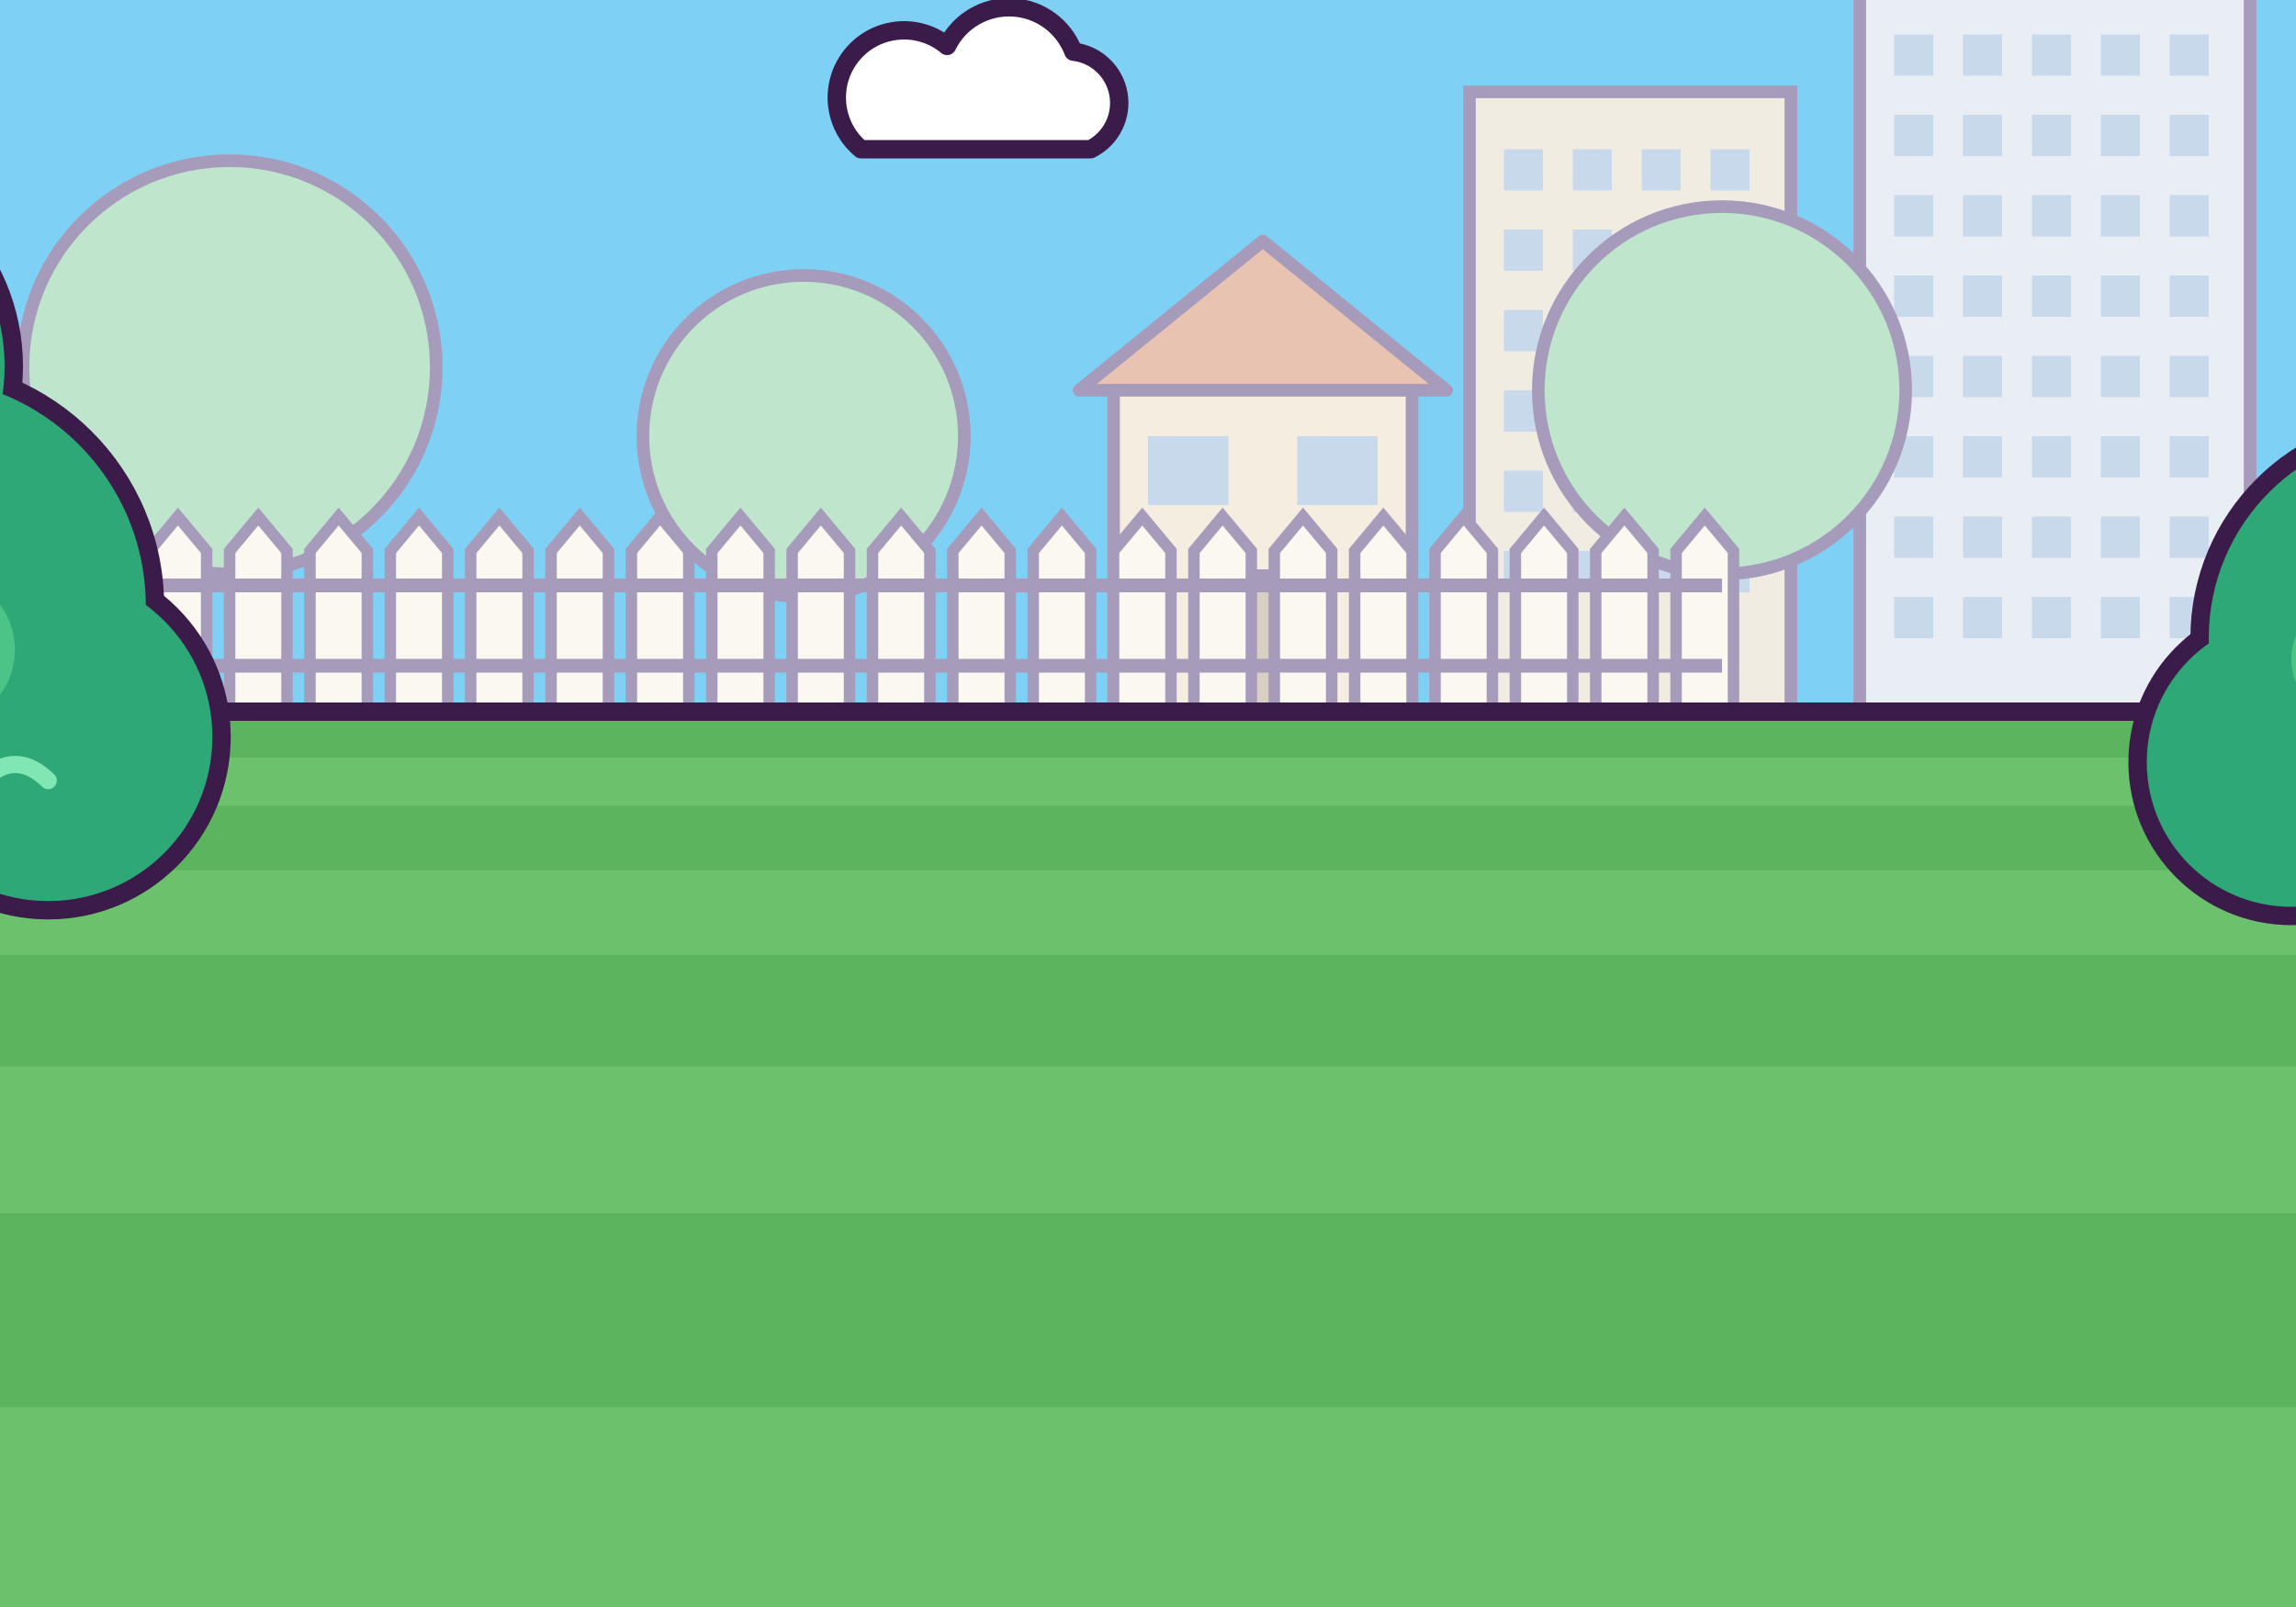
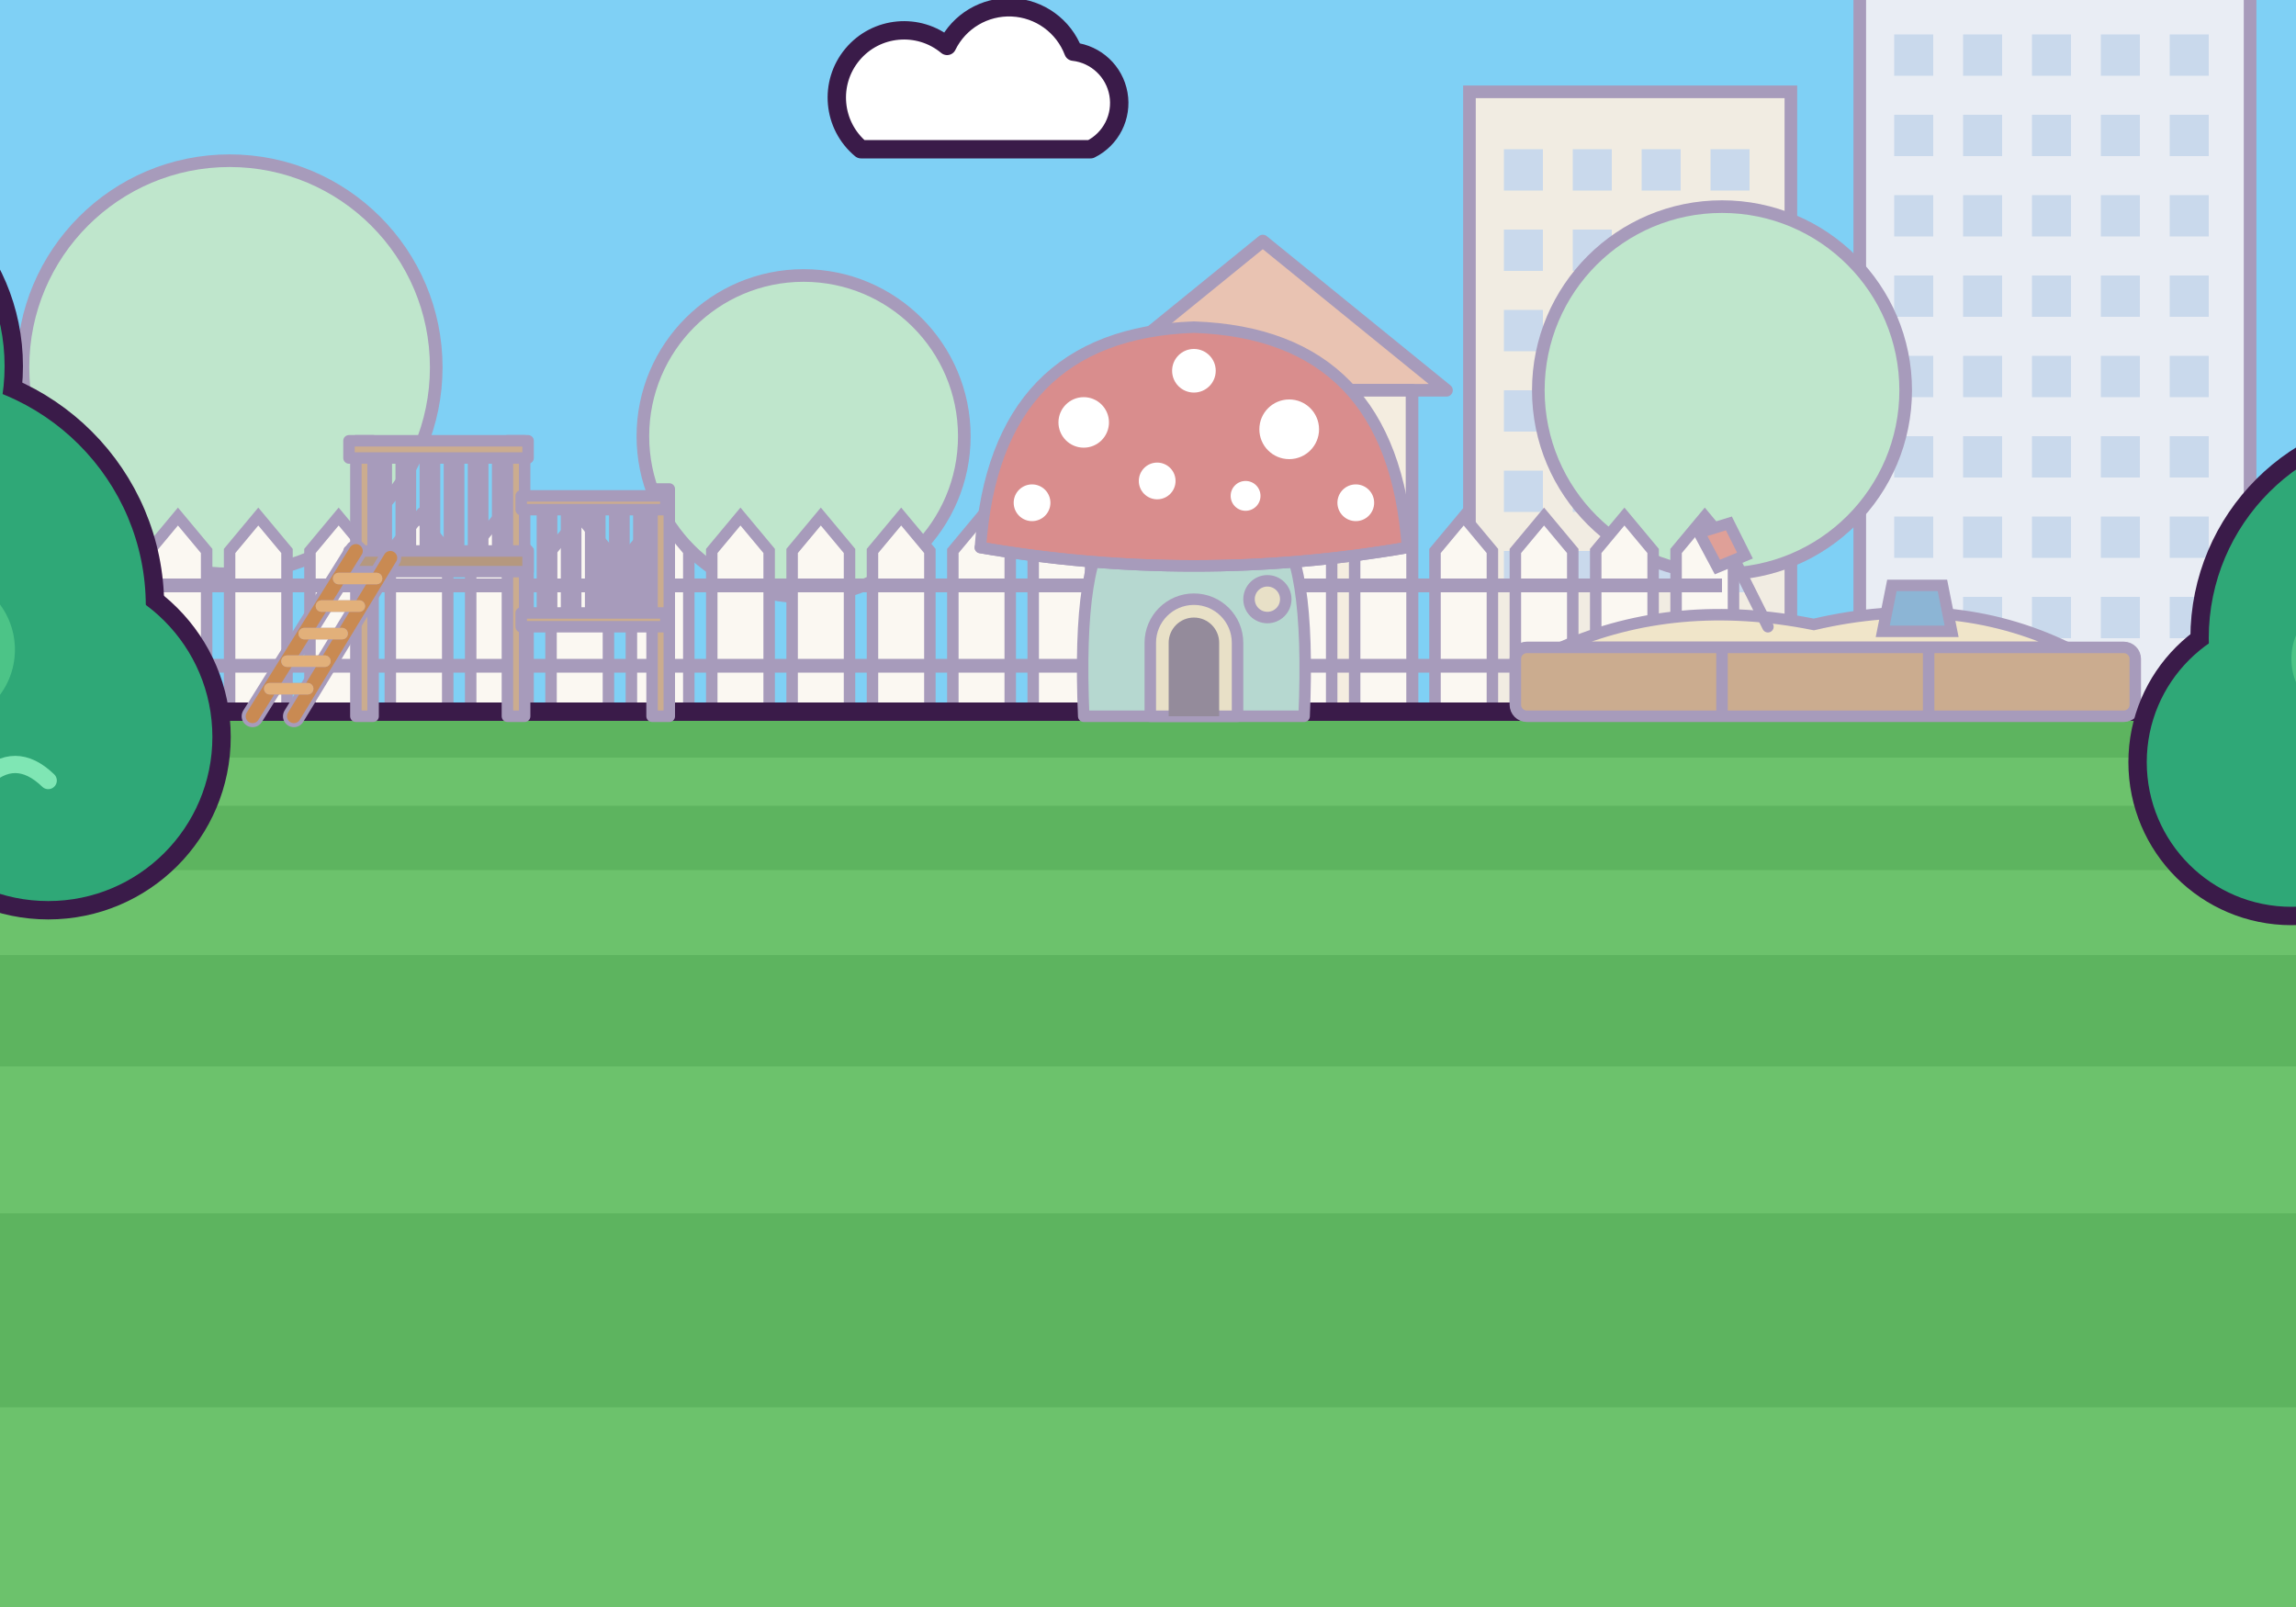
<svg xmlns="http://www.w3.org/2000/svg" viewBox="0 0 200 140" preserveAspectRatio="xMidYMax meet" overflow="visible">
  <rect x="-400" y="-300" width="1000" height="600" fill="#7FD0F5" />
  <g class="tp tp-cloud">
    <path transform="translate(70 2) scale(0.5)" d="M10 22 h40 a9 9 0 0 0 -3 -17 a12 12 0 0 0 -22 -1 a8 8 0 0 0 -15 18z" fill="#fff" stroke="#3A1B49" stroke-width="3.20" stroke-linejoin="round" />
  </g>
  <g transform="translate(0 -26)">
    <g class="bg-far">
      <rect x="-170" y="26" width="30" height="62" fill="#F1ECE2" stroke="#A79BBB" stroke-width="1.1" />
      <rect x="-167" y="31" width="3.4" height="3.6" fill="#C9D9EC" />
      <rect x="-161" y="31" width="3.4" height="3.6" fill="#C9D9EC" />
      <rect x="-155" y="31" width="3.4" height="3.6" fill="#C9D9EC" />
      <rect x="-149" y="31" width="3.4" height="3.6" fill="#C9D9EC" />
      <rect x="-167" y="38" width="3.4" height="3.6" fill="#C9D9EC" />
      <rect x="-161" y="38" width="3.4" height="3.6" fill="#C9D9EC" />
      <rect x="-155" y="38" width="3.4" height="3.6" fill="#C9D9EC" />
      <rect x="-149" y="38" width="3.4" height="3.6" fill="#C9D9EC" />
      <rect x="-167" y="45" width="3.4" height="3.6" fill="#C9D9EC" />
      <rect x="-161" y="45" width="3.4" height="3.6" fill="#C9D9EC" />
      <rect x="-155" y="45" width="3.4" height="3.6" fill="#C9D9EC" />
      <rect x="-149" y="45" width="3.4" height="3.6" fill="#C9D9EC" />
      <rect x="-167" y="52" width="3.4" height="3.6" fill="#C9D9EC" />
      <rect x="-161" y="52" width="3.4" height="3.6" fill="#C9D9EC" />
      <rect x="-155" y="52" width="3.4" height="3.6" fill="#C9D9EC" />
      <rect x="-149" y="52" width="3.4" height="3.6" fill="#C9D9EC" />
      <rect x="-167" y="59" width="3.4" height="3.6" fill="#C9D9EC" />
      <rect x="-161" y="59" width="3.4" height="3.6" fill="#C9D9EC" />
      <rect x="-155" y="59" width="3.4" height="3.6" fill="#C9D9EC" />
      <rect x="-149" y="59" width="3.4" height="3.6" fill="#C9D9EC" />
      <rect x="-167" y="66" width="3.4" height="3.6" fill="#C9D9EC" />
      <rect x="-161" y="66" width="3.4" height="3.6" fill="#C9D9EC" />
      <rect x="-155" y="66" width="3.4" height="3.6" fill="#C9D9EC" />
      <rect x="-149" y="66" width="3.4" height="3.6" fill="#C9D9EC" />
      <rect x="-167" y="73" width="3.4" height="3.6" fill="#C9D9EC" />
      <rect x="-161" y="73" width="3.4" height="3.6" fill="#C9D9EC" />
      <rect x="-155" y="73" width="3.4" height="3.6" fill="#C9D9EC" />
      <rect x="-149" y="73" width="3.4" height="3.6" fill="#C9D9EC" />
      <rect x="-134" y="44" width="24" height="44" fill="#E9EDF4" stroke="#A79BBB" stroke-width="1.1" />
      <rect x="-131" y="49" width="3.4" height="3.6" fill="#C9D9EC" />
      <rect x="-125" y="49" width="3.4" height="3.6" fill="#C9D9EC" />
      <rect x="-119" y="49" width="3.4" height="3.6" fill="#C9D9EC" />
      <rect x="-131" y="56" width="3.4" height="3.6" fill="#C9D9EC" />
      <rect x="-125" y="56" width="3.4" height="3.6" fill="#C9D9EC" />
      <rect x="-119" y="56" width="3.4" height="3.6" fill="#C9D9EC" />
      <rect x="-131" y="63" width="3.4" height="3.6" fill="#C9D9EC" />
      <rect x="-125" y="63" width="3.4" height="3.6" fill="#C9D9EC" />
      <rect x="-119" y="63" width="3.4" height="3.6" fill="#C9D9EC" />
      <rect x="-131" y="70" width="3.4" height="3.6" fill="#C9D9EC" />
      <rect x="-125" y="70" width="3.4" height="3.6" fill="#C9D9EC" />
      <rect x="-119" y="70" width="3.4" height="3.6" fill="#C9D9EC" />
      <rect x="-131" y="77" width="3.4" height="3.6" fill="#C9D9EC" />
      <rect x="-125" y="77" width="3.4" height="3.6" fill="#C9D9EC" />
      <rect x="-119" y="77" width="3.4" height="3.6" fill="#C9D9EC" />
      <rect x="-125" y="81" width="6" height="7" fill="#D8CFC2" stroke="#A79BBB" stroke-width=".8" />
      <rect x="-104" y="14" width="34" height="74" fill="#F1ECE2" stroke="#A79BBB" stroke-width="1.1" />
      <rect x="-101" y="19" width="3.4" height="3.6" fill="#C9D9EC" />
      <rect x="-95" y="19" width="3.4" height="3.6" fill="#C9D9EC" />
      <rect x="-89" y="19" width="3.4" height="3.6" fill="#C9D9EC" />
      <rect x="-83" y="19" width="3.4" height="3.6" fill="#C9D9EC" />
      <rect x="-77" y="19" width="3.4" height="3.6" fill="#C9D9EC" />
      <rect x="-101" y="26" width="3.4" height="3.6" fill="#C9D9EC" />
      <rect x="-95" y="26" width="3.4" height="3.6" fill="#C9D9EC" />
      <rect x="-89" y="26" width="3.4" height="3.6" fill="#C9D9EC" />
      <rect x="-83" y="26" width="3.4" height="3.6" fill="#C9D9EC" />
      <rect x="-77" y="26" width="3.4" height="3.6" fill="#C9D9EC" />
      <rect x="-101" y="33" width="3.4" height="3.6" fill="#C9D9EC" />
      <rect x="-95" y="33" width="3.4" height="3.6" fill="#C9D9EC" />
      <rect x="-89" y="33" width="3.4" height="3.6" fill="#C9D9EC" />
      <rect x="-83" y="33" width="3.4" height="3.6" fill="#C9D9EC" />
      <rect x="-77" y="33" width="3.4" height="3.6" fill="#C9D9EC" />
      <rect x="-101" y="40" width="3.4" height="3.6" fill="#C9D9EC" />
      <rect x="-95" y="40" width="3.4" height="3.6" fill="#C9D9EC" />
      <rect x="-89" y="40" width="3.4" height="3.6" fill="#C9D9EC" />
      <rect x="-83" y="40" width="3.4" height="3.6" fill="#C9D9EC" />
      <rect x="-77" y="40" width="3.4" height="3.6" fill="#C9D9EC" />
      <rect x="-101" y="47" width="3.4" height="3.6" fill="#C9D9EC" />
      <rect x="-95" y="47" width="3.4" height="3.6" fill="#C9D9EC" />
      <rect x="-89" y="47" width="3.4" height="3.6" fill="#C9D9EC" />
      <rect x="-83" y="47" width="3.4" height="3.6" fill="#C9D9EC" />
      <rect x="-77" y="47" width="3.4" height="3.6" fill="#C9D9EC" />
      <rect x="-101" y="54" width="3.4" height="3.6" fill="#C9D9EC" />
      <rect x="-95" y="54" width="3.4" height="3.6" fill="#C9D9EC" />
      <rect x="-89" y="54" width="3.4" height="3.6" fill="#C9D9EC" />
      <rect x="-83" y="54" width="3.4" height="3.6" fill="#C9D9EC" />
      <rect x="-77" y="54" width="3.4" height="3.6" fill="#C9D9EC" />
      <rect x="-101" y="61" width="3.4" height="3.6" fill="#C9D9EC" />
      <rect x="-95" y="61" width="3.4" height="3.6" fill="#C9D9EC" />
      <rect x="-89" y="61" width="3.4" height="3.6" fill="#C9D9EC" />
      <rect x="-83" y="61" width="3.4" height="3.6" fill="#C9D9EC" />
      <rect x="-77" y="61" width="3.4" height="3.6" fill="#C9D9EC" />
      <rect x="-101" y="68" width="3.4" height="3.6" fill="#C9D9EC" />
      <rect x="-95" y="68" width="3.4" height="3.6" fill="#C9D9EC" />
      <rect x="-89" y="68" width="3.4" height="3.6" fill="#C9D9EC" />
      <rect x="-83" y="68" width="3.4" height="3.6" fill="#C9D9EC" />
      <rect x="-77" y="68" width="3.4" height="3.6" fill="#C9D9EC" />
      <rect x="-101" y="75" width="3.4" height="3.6" fill="#C9D9EC" />
      <rect x="-95" y="75" width="3.4" height="3.6" fill="#C9D9EC" />
      <rect x="-89" y="75" width="3.4" height="3.6" fill="#C9D9EC" />
      <rect x="-83" y="75" width="3.4" height="3.6" fill="#C9D9EC" />
      <rect x="-77" y="75" width="3.4" height="3.6" fill="#C9D9EC" />
      <rect x="-62" y="36" width="26" height="52" fill="#E9EDF4" stroke="#A79BBB" stroke-width="1.1" />
      <rect x="-59" y="41" width="3.4" height="3.6" fill="#C9D9EC" />
      <rect x="-53" y="41" width="3.4" height="3.6" fill="#C9D9EC" />
      <rect x="-47" y="41" width="3.4" height="3.6" fill="#C9D9EC" />
      <rect x="-59" y="48" width="3.4" height="3.6" fill="#C9D9EC" />
      <rect x="-53" y="48" width="3.4" height="3.6" fill="#C9D9EC" />
      <rect x="-47" y="48" width="3.4" height="3.6" fill="#C9D9EC" />
      <rect x="-59" y="55" width="3.4" height="3.6" fill="#C9D9EC" />
      <rect x="-53" y="55" width="3.4" height="3.6" fill="#C9D9EC" />
      <rect x="-47" y="55" width="3.4" height="3.6" fill="#C9D9EC" />
      <rect x="-59" y="62" width="3.4" height="3.6" fill="#C9D9EC" />
      <rect x="-53" y="62" width="3.4" height="3.6" fill="#C9D9EC" />
      <rect x="-47" y="62" width="3.4" height="3.6" fill="#C9D9EC" />
      <rect x="-59" y="69" width="3.4" height="3.6" fill="#C9D9EC" />
      <rect x="-53" y="69" width="3.4" height="3.6" fill="#C9D9EC" />
      <rect x="-47" y="69" width="3.4" height="3.6" fill="#C9D9EC" />
      <rect x="-59" y="76" width="3.4" height="3.6" fill="#C9D9EC" />
      <rect x="-53" y="76" width="3.4" height="3.6" fill="#C9D9EC" />
      <rect x="-47" y="76" width="3.4" height="3.6" fill="#C9D9EC" />
      <rect x="128" y="34" width="28" height="54" fill="#F1ECE2" stroke="#A79BBB" stroke-width="1.1" />
      <rect x="131" y="39" width="3.4" height="3.6" fill="#C9D9EC" />
      <rect x="137" y="39" width="3.4" height="3.6" fill="#C9D9EC" />
      <rect x="143" y="39" width="3.4" height="3.6" fill="#C9D9EC" />
      <rect x="149" y="39" width="3.4" height="3.6" fill="#C9D9EC" />
      <rect x="131" y="46" width="3.4" height="3.6" fill="#C9D9EC" />
      <rect x="137" y="46" width="3.4" height="3.6" fill="#C9D9EC" />
      <rect x="143" y="46" width="3.4" height="3.6" fill="#C9D9EC" />
      <rect x="149" y="46" width="3.4" height="3.6" fill="#C9D9EC" />
      <rect x="131" y="53" width="3.4" height="3.6" fill="#C9D9EC" />
      <rect x="137" y="53" width="3.4" height="3.6" fill="#C9D9EC" />
      <rect x="143" y="53" width="3.4" height="3.6" fill="#C9D9EC" />
      <rect x="149" y="53" width="3.4" height="3.6" fill="#C9D9EC" />
      <rect x="131" y="60" width="3.4" height="3.6" fill="#C9D9EC" />
      <rect x="137" y="60" width="3.4" height="3.6" fill="#C9D9EC" />
      <rect x="143" y="60" width="3.4" height="3.6" fill="#C9D9EC" />
      <rect x="149" y="60" width="3.4" height="3.6" fill="#C9D9EC" />
      <rect x="131" y="67" width="3.4" height="3.6" fill="#C9D9EC" />
      <rect x="137" y="67" width="3.4" height="3.6" fill="#C9D9EC" />
      <rect x="143" y="67" width="3.4" height="3.6" fill="#C9D9EC" />
      <rect x="149" y="67" width="3.4" height="3.6" fill="#C9D9EC" />
      <rect x="131" y="74" width="3.4" height="3.6" fill="#C9D9EC" />
      <rect x="137" y="74" width="3.4" height="3.6" fill="#C9D9EC" />
      <rect x="143" y="74" width="3.4" height="3.6" fill="#C9D9EC" />
      <rect x="149" y="74" width="3.4" height="3.6" fill="#C9D9EC" />
      <rect x="162" y="10" width="34" height="78" fill="#E9EDF4" stroke="#A79BBB" stroke-width="1.1" />
      <rect x="165" y="15" width="3.4" height="3.6" fill="#C9D9EC" />
      <rect x="171" y="15" width="3.4" height="3.6" fill="#C9D9EC" />
      <rect x="177" y="15" width="3.4" height="3.6" fill="#C9D9EC" />
      <rect x="183" y="15" width="3.4" height="3.6" fill="#C9D9EC" />
      <rect x="189" y="15" width="3.4" height="3.6" fill="#C9D9EC" />
      <rect x="165" y="22" width="3.4" height="3.6" fill="#C9D9EC" />
      <rect x="171" y="22" width="3.4" height="3.6" fill="#C9D9EC" />
      <rect x="177" y="22" width="3.4" height="3.6" fill="#C9D9EC" />
      <rect x="183" y="22" width="3.4" height="3.6" fill="#C9D9EC" />
      <rect x="189" y="22" width="3.4" height="3.6" fill="#C9D9EC" />
      <rect x="165" y="29" width="3.4" height="3.6" fill="#C9D9EC" />
      <rect x="171" y="29" width="3.4" height="3.6" fill="#C9D9EC" />
      <rect x="177" y="29" width="3.4" height="3.6" fill="#C9D9EC" />
      <rect x="183" y="29" width="3.4" height="3.6" fill="#C9D9EC" />
      <rect x="189" y="29" width="3.4" height="3.6" fill="#C9D9EC" />
      <rect x="165" y="36" width="3.4" height="3.6" fill="#C9D9EC" />
      <rect x="171" y="36" width="3.4" height="3.6" fill="#C9D9EC" />
      <rect x="177" y="36" width="3.4" height="3.6" fill="#C9D9EC" />
      <rect x="183" y="36" width="3.4" height="3.6" fill="#C9D9EC" />
      <rect x="189" y="36" width="3.4" height="3.6" fill="#C9D9EC" />
      <rect x="165" y="43" width="3.4" height="3.6" fill="#C9D9EC" />
      <rect x="171" y="43" width="3.4" height="3.6" fill="#C9D9EC" />
      <rect x="177" y="43" width="3.4" height="3.6" fill="#C9D9EC" />
      <rect x="183" y="43" width="3.4" height="3.6" fill="#C9D9EC" />
      <rect x="189" y="43" width="3.4" height="3.6" fill="#C9D9EC" />
      <rect x="165" y="50" width="3.4" height="3.6" fill="#C9D9EC" />
      <rect x="171" y="50" width="3.4" height="3.6" fill="#C9D9EC" />
      <rect x="177" y="50" width="3.4" height="3.6" fill="#C9D9EC" />
      <rect x="183" y="50" width="3.4" height="3.6" fill="#C9D9EC" />
      <rect x="189" y="50" width="3.4" height="3.6" fill="#C9D9EC" />
      <rect x="165" y="57" width="3.4" height="3.6" fill="#C9D9EC" />
      <rect x="171" y="57" width="3.4" height="3.6" fill="#C9D9EC" />
      <rect x="177" y="57" width="3.4" height="3.6" fill="#C9D9EC" />
      <rect x="183" y="57" width="3.4" height="3.6" fill="#C9D9EC" />
      <rect x="189" y="57" width="3.4" height="3.6" fill="#C9D9EC" />
      <rect x="165" y="64" width="3.4" height="3.6" fill="#C9D9EC" />
      <rect x="171" y="64" width="3.4" height="3.6" fill="#C9D9EC" />
      <rect x="177" y="64" width="3.4" height="3.6" fill="#C9D9EC" />
      <rect x="183" y="64" width="3.4" height="3.6" fill="#C9D9EC" />
      <rect x="189" y="64" width="3.4" height="3.6" fill="#C9D9EC" />
      <rect x="165" y="71" width="3.4" height="3.6" fill="#C9D9EC" />
      <rect x="171" y="71" width="3.4" height="3.6" fill="#C9D9EC" />
      <rect x="177" y="71" width="3.4" height="3.6" fill="#C9D9EC" />
      <rect x="183" y="71" width="3.4" height="3.6" fill="#C9D9EC" />
      <rect x="189" y="71" width="3.4" height="3.6" fill="#C9D9EC" />
      <rect x="165" y="78" width="3.4" height="3.6" fill="#C9D9EC" />
      <rect x="171" y="78" width="3.4" height="3.6" fill="#C9D9EC" />
      <rect x="177" y="78" width="3.4" height="3.6" fill="#C9D9EC" />
      <rect x="183" y="78" width="3.4" height="3.6" fill="#C9D9EC" />
      <rect x="189" y="78" width="3.4" height="3.6" fill="#C9D9EC" />
      <rect x="202" y="28" width="26" height="60" fill="#F1ECE2" stroke="#A79BBB" stroke-width="1.1" />
      <rect x="205" y="33" width="3.4" height="3.6" fill="#C9D9EC" />
      <rect x="211" y="33" width="3.4" height="3.6" fill="#C9D9EC" />
      <rect x="217" y="33" width="3.4" height="3.6" fill="#C9D9EC" />
      <rect x="205" y="40" width="3.4" height="3.6" fill="#C9D9EC" />
      <rect x="211" y="40" width="3.4" height="3.6" fill="#C9D9EC" />
      <rect x="217" y="40" width="3.4" height="3.6" fill="#C9D9EC" />
      <rect x="205" y="47" width="3.4" height="3.6" fill="#C9D9EC" />
      <rect x="211" y="47" width="3.4" height="3.6" fill="#C9D9EC" />
      <rect x="217" y="47" width="3.4" height="3.6" fill="#C9D9EC" />
      <rect x="205" y="54" width="3.4" height="3.6" fill="#C9D9EC" />
      <rect x="211" y="54" width="3.4" height="3.6" fill="#C9D9EC" />
      <rect x="217" y="54" width="3.4" height="3.6" fill="#C9D9EC" />
      <rect x="205" y="61" width="3.4" height="3.6" fill="#C9D9EC" />
      <rect x="211" y="61" width="3.4" height="3.6" fill="#C9D9EC" />
      <rect x="217" y="61" width="3.4" height="3.6" fill="#C9D9EC" />
      <rect x="205" y="68" width="3.4" height="3.6" fill="#C9D9EC" />
      <rect x="211" y="68" width="3.4" height="3.6" fill="#C9D9EC" />
      <rect x="217" y="68" width="3.4" height="3.6" fill="#C9D9EC" />
      <rect x="205" y="75" width="3.4" height="3.6" fill="#C9D9EC" />
      <rect x="211" y="75" width="3.4" height="3.6" fill="#C9D9EC" />
      <rect x="217" y="75" width="3.4" height="3.6" fill="#C9D9EC" />
      <rect x="234" y="42" width="30" height="46" fill="#E9EDF4" stroke="#A79BBB" stroke-width="1.1" />
      <rect x="237" y="47" width="3.4" height="3.6" fill="#C9D9EC" />
      <rect x="243" y="47" width="3.4" height="3.6" fill="#C9D9EC" />
      <rect x="249" y="47" width="3.4" height="3.6" fill="#C9D9EC" />
      <rect x="255" y="47" width="3.4" height="3.6" fill="#C9D9EC" />
      <rect x="237" y="54" width="3.4" height="3.6" fill="#C9D9EC" />
      <rect x="243" y="54" width="3.4" height="3.6" fill="#C9D9EC" />
      <rect x="249" y="54" width="3.4" height="3.6" fill="#C9D9EC" />
      <rect x="255" y="54" width="3.4" height="3.6" fill="#C9D9EC" />
      <rect x="237" y="61" width="3.4" height="3.6" fill="#C9D9EC" />
      <rect x="243" y="61" width="3.4" height="3.6" fill="#C9D9EC" />
      <rect x="249" y="61" width="3.4" height="3.6" fill="#C9D9EC" />
      <rect x="255" y="61" width="3.4" height="3.6" fill="#C9D9EC" />
      <rect x="237" y="68" width="3.4" height="3.6" fill="#C9D9EC" />
      <rect x="243" y="68" width="3.4" height="3.6" fill="#C9D9EC" />
      <rect x="249" y="68" width="3.4" height="3.6" fill="#C9D9EC" />
      <rect x="255" y="68" width="3.4" height="3.6" fill="#C9D9EC" />
      <rect x="237" y="75" width="3.4" height="3.6" fill="#C9D9EC" />
      <rect x="243" y="75" width="3.4" height="3.6" fill="#C9D9EC" />
      <rect x="249" y="75" width="3.4" height="3.6" fill="#C9D9EC" />
      <rect x="255" y="75" width="3.4" height="3.6" fill="#C9D9EC" />
      <rect x="270" y="22" width="26" height="66" fill="#F1ECE2" stroke="#A79BBB" stroke-width="1.1" />
      <rect x="273" y="27" width="3.4" height="3.6" fill="#C9D9EC" />
      <rect x="279" y="27" width="3.4" height="3.6" fill="#C9D9EC" />
      <rect x="285" y="27" width="3.4" height="3.6" fill="#C9D9EC" />
      <rect x="273" y="34" width="3.4" height="3.6" fill="#C9D9EC" />
      <rect x="279" y="34" width="3.4" height="3.6" fill="#C9D9EC" />
      <rect x="285" y="34" width="3.4" height="3.6" fill="#C9D9EC" />
      <rect x="273" y="41" width="3.4" height="3.6" fill="#C9D9EC" />
      <rect x="279" y="41" width="3.4" height="3.6" fill="#C9D9EC" />
      <rect x="285" y="41" width="3.4" height="3.6" fill="#C9D9EC" />
      <rect x="273" y="48" width="3.4" height="3.6" fill="#C9D9EC" />
      <rect x="279" y="48" width="3.4" height="3.6" fill="#C9D9EC" />
      <rect x="285" y="48" width="3.4" height="3.6" fill="#C9D9EC" />
      <rect x="273" y="55" width="3.4" height="3.6" fill="#C9D9EC" />
      <rect x="279" y="55" width="3.4" height="3.6" fill="#C9D9EC" />
      <rect x="285" y="55" width="3.4" height="3.6" fill="#C9D9EC" />
      <rect x="273" y="62" width="3.4" height="3.6" fill="#C9D9EC" />
      <rect x="279" y="62" width="3.4" height="3.6" fill="#C9D9EC" />
      <rect x="285" y="62" width="3.4" height="3.6" fill="#C9D9EC" />
      <rect x="273" y="69" width="3.4" height="3.6" fill="#C9D9EC" />
      <rect x="279" y="69" width="3.4" height="3.6" fill="#C9D9EC" />
      <rect x="285" y="69" width="3.4" height="3.6" fill="#C9D9EC" />
      <rect x="273" y="76" width="3.4" height="3.6" fill="#C9D9EC" />
      <rect x="279" y="76" width="3.4" height="3.6" fill="#C9D9EC" />
      <rect x="285" y="76" width="3.4" height="3.6" fill="#C9D9EC" />
      <path d="M94 60 l16 -13 l16 13z" fill="#E9C3B2" stroke="#A79BBB" stroke-width="1.1" stroke-linejoin="round" />
      <rect x="97" y="60" width="26" height="28" fill="#F4EDE0" stroke="#A79BBB" stroke-width="1.1" stroke-linejoin="round" />
      <rect x="100" y="64" width="7" height="6" fill="#C9D9EC" />
      <rect x="113" y="64" width="7" height="6" fill="#C9D9EC" />
      <rect x="106" y="76" width="8" height="12" fill="#D8CFC2" stroke="#A79BBB" stroke-width="0.8" stroke-linejoin="round" />
      <circle cx="-20" cy="62" r="16" fill="#BFE6CC" stroke="#A79BBB" stroke-width="1.1" stroke-linejoin="round" />
      <circle cx="20" cy="58" r="18" fill="#BFE6CC" stroke="#A79BBB" stroke-width="1.1" stroke-linejoin="round" />
      <circle cx="70" cy="64" r="14" fill="#BFE6CC" stroke="#A79BBB" stroke-width="1.1" stroke-linejoin="round" />
      <circle cx="150" cy="60" r="16" fill="#BFE6CC" stroke="#A79BBB" stroke-width="1.1" stroke-linejoin="round" />
    </g>
    <path d="M-400 88 V74 l2.5 -3 2.5 3 V88Z" fill="#FBF8F2" stroke="#A79BBB" stroke-width="1" />
    <path d="M-393 88 V74 l2.5 -3 2.5 3 V88Z" fill="#FBF8F2" stroke="#A79BBB" stroke-width="1" />
    <path d="M-386 88 V74 l2.5 -3 2.5 3 V88Z" fill="#FBF8F2" stroke="#A79BBB" stroke-width="1" />
    <path d="M-379 88 V74 l2.5 -3 2.5 3 V88Z" fill="#FBF8F2" stroke="#A79BBB" stroke-width="1" />
    <path d="M-372 88 V74 l2.5 -3 2.5 3 V88Z" fill="#FBF8F2" stroke="#A79BBB" stroke-width="1" />
    <path d="M-365 88 V74 l2.5 -3 2.5 3 V88Z" fill="#FBF8F2" stroke="#A79BBB" stroke-width="1" />
    <path d="M-358 88 V74 l2.5 -3 2.5 3 V88Z" fill="#FBF8F2" stroke="#A79BBB" stroke-width="1" />
    <path d="M-351 88 V74 l2.5 -3 2.5 3 V88Z" fill="#FBF8F2" stroke="#A79BBB" stroke-width="1" />
    <path d="M-344 88 V74 l2.5 -3 2.5 3 V88Z" fill="#FBF8F2" stroke="#A79BBB" stroke-width="1" />
    <path d="M-337 88 V74 l2.5 -3 2.5 3 V88Z" fill="#FBF8F2" stroke="#A79BBB" stroke-width="1" />
    <path d="M-330 88 V74 l2.5 -3 2.5 3 V88Z" fill="#FBF8F2" stroke="#A79BBB" stroke-width="1" />
    <path d="M-323 88 V74 l2.5 -3 2.5 3 V88Z" fill="#FBF8F2" stroke="#A79BBB" stroke-width="1" />
    <path d="M-316 88 V74 l2.5 -3 2.5 3 V88Z" fill="#FBF8F2" stroke="#A79BBB" stroke-width="1" />
    <path d="M-309 88 V74 l2.5 -3 2.5 3 V88Z" fill="#FBF8F2" stroke="#A79BBB" stroke-width="1" />
    <path d="M-302 88 V74 l2.5 -3 2.5 3 V88Z" fill="#FBF8F2" stroke="#A79BBB" stroke-width="1" />
    <path d="M-295 88 V74 l2.5 -3 2.5 3 V88Z" fill="#FBF8F2" stroke="#A79BBB" stroke-width="1" />
    <path d="M-288 88 V74 l2.5 -3 2.5 3 V88Z" fill="#FBF8F2" stroke="#A79BBB" stroke-width="1" />
    <path d="M-281 88 V74 l2.5 -3 2.5 3 V88Z" fill="#FBF8F2" stroke="#A79BBB" stroke-width="1" />
    <path d="M-274 88 V74 l2.5 -3 2.5 3 V88Z" fill="#FBF8F2" stroke="#A79BBB" stroke-width="1" />
    <path d="M-267 88 V74 l2.5 -3 2.5 3 V88Z" fill="#FBF8F2" stroke="#A79BBB" stroke-width="1" />
    <path d="M-260 88 V74 l2.5 -3 2.5 3 V88Z" fill="#FBF8F2" stroke="#A79BBB" stroke-width="1" />
    <path d="M-253 88 V74 l2.5 -3 2.5 3 V88Z" fill="#FBF8F2" stroke="#A79BBB" stroke-width="1" />
    <path d="M-246 88 V74 l2.5 -3 2.5 3 V88Z" fill="#FBF8F2" stroke="#A79BBB" stroke-width="1" />
    <path d="M-239 88 V74 l2.5 -3 2.5 3 V88Z" fill="#FBF8F2" stroke="#A79BBB" stroke-width="1" />
    <path d="M-232 88 V74 l2.5 -3 2.5 3 V88Z" fill="#FBF8F2" stroke="#A79BBB" stroke-width="1" />
    <path d="M-225 88 V74 l2.5 -3 2.5 3 V88Z" fill="#FBF8F2" stroke="#A79BBB" stroke-width="1" />
    <path d="M-218 88 V74 l2.5 -3 2.5 3 V88Z" fill="#FBF8F2" stroke="#A79BBB" stroke-width="1" />
    <path d="M-211 88 V74 l2.5 -3 2.5 3 V88Z" fill="#FBF8F2" stroke="#A79BBB" stroke-width="1" />
    <path d="M-204 88 V74 l2.5 -3 2.5 3 V88Z" fill="#FBF8F2" stroke="#A79BBB" stroke-width="1" />
    <path d="M-197 88 V74 l2.5 -3 2.5 3 V88Z" fill="#FBF8F2" stroke="#A79BBB" stroke-width="1" />
    <path d="M-190 88 V74 l2.5 -3 2.5 3 V88Z" fill="#FBF8F2" stroke="#A79BBB" stroke-width="1" />
    <path d="M-183 88 V74 l2.5 -3 2.5 3 V88Z" fill="#FBF8F2" stroke="#A79BBB" stroke-width="1" />
    <path d="M-176 88 V74 l2.5 -3 2.5 3 V88Z" fill="#FBF8F2" stroke="#A79BBB" stroke-width="1" />
    <path d="M-169 88 V74 l2.5 -3 2.5 3 V88Z" fill="#FBF8F2" stroke="#A79BBB" stroke-width="1" />
    <path d="M-162 88 V74 l2.5 -3 2.5 3 V88Z" fill="#FBF8F2" stroke="#A79BBB" stroke-width="1" />
    <path d="M-155 88 V74 l2.5 -3 2.5 3 V88Z" fill="#FBF8F2" stroke="#A79BBB" stroke-width="1" />
    <path d="M-148 88 V74 l2.5 -3 2.5 3 V88Z" fill="#FBF8F2" stroke="#A79BBB" stroke-width="1" />
    <path d="M-141 88 V74 l2.5 -3 2.5 3 V88Z" fill="#FBF8F2" stroke="#A79BBB" stroke-width="1" />
    <path d="M-134 88 V74 l2.5 -3 2.5 3 V88Z" fill="#FBF8F2" stroke="#A79BBB" stroke-width="1" />
    <path d="M-127 88 V74 l2.5 -3 2.5 3 V88Z" fill="#FBF8F2" stroke="#A79BBB" stroke-width="1" />
    <path d="M-120 88 V74 l2.5 -3 2.5 3 V88Z" fill="#FBF8F2" stroke="#A79BBB" stroke-width="1" />
    <path d="M-113 88 V74 l2.5 -3 2.5 3 V88Z" fill="#FBF8F2" stroke="#A79BBB" stroke-width="1" />
    <path d="M-106 88 V74 l2.5 -3 2.5 3 V88Z" fill="#FBF8F2" stroke="#A79BBB" stroke-width="1" />
    <path d="M-99 88 V74 l2.5 -3 2.5 3 V88Z" fill="#FBF8F2" stroke="#A79BBB" stroke-width="1" />
    <path d="M-92 88 V74 l2.5 -3 2.5 3 V88Z" fill="#FBF8F2" stroke="#A79BBB" stroke-width="1" />
    <path d="M-85 88 V74 l2.5 -3 2.5 3 V88Z" fill="#FBF8F2" stroke="#A79BBB" stroke-width="1" />
    <path d="M-78 88 V74 l2.5 -3 2.5 3 V88Z" fill="#FBF8F2" stroke="#A79BBB" stroke-width="1" />
    <path d="M-71 88 V74 l2.5 -3 2.5 3 V88Z" fill="#FBF8F2" stroke="#A79BBB" stroke-width="1" />
    <path d="M-64 88 V74 l2.5 -3 2.5 3 V88Z" fill="#FBF8F2" stroke="#A79BBB" stroke-width="1" />
    <path d="M-57 88 V74 l2.5 -3 2.5 3 V88Z" fill="#FBF8F2" stroke="#A79BBB" stroke-width="1" />
    <path d="M-50 88 V74 l2.5 -3 2.5 3 V88Z" fill="#FBF8F2" stroke="#A79BBB" stroke-width="1" />
    <path d="M-43 88 V74 l2.5 -3 2.5 3 V88Z" fill="#FBF8F2" stroke="#A79BBB" stroke-width="1" />
    <path d="M-36 88 V74 l2.5 -3 2.5 3 V88Z" fill="#FBF8F2" stroke="#A79BBB" stroke-width="1" />
    <path d="M-29 88 V74 l2.5 -3 2.5 3 V88Z" fill="#FBF8F2" stroke="#A79BBB" stroke-width="1" />
    <path d="M-22 88 V74 l2.5 -3 2.5 3 V88Z" fill="#FBF8F2" stroke="#A79BBB" stroke-width="1" />
    <path d="M-15 88 V74 l2.5 -3 2.5 3 V88Z" fill="#FBF8F2" stroke="#A79BBB" stroke-width="1" />
    <path d="M-8 88 V74 l2.5 -3 2.5 3 V88Z" fill="#FBF8F2" stroke="#A79BBB" stroke-width="1" />
    <path d="M-1 88 V74 l2.5 -3 2.5 3 V88Z" fill="#FBF8F2" stroke="#A79BBB" stroke-width="1" />
    <path d="M6 88 V74 l2.5 -3 2.5 3 V88Z" fill="#FBF8F2" stroke="#A79BBB" stroke-width="1" />
    <path d="M13 88 V74 l2.5 -3 2.5 3 V88Z" fill="#FBF8F2" stroke="#A79BBB" stroke-width="1" />
    <path d="M20 88 V74 l2.5 -3 2.5 3 V88Z" fill="#FBF8F2" stroke="#A79BBB" stroke-width="1" />
    <path d="M27 88 V74 l2.5 -3 2.5 3 V88Z" fill="#FBF8F2" stroke="#A79BBB" stroke-width="1" />
    <path d="M34 88 V74 l2.5 -3 2.5 3 V88Z" fill="#FBF8F2" stroke="#A79BBB" stroke-width="1" />
    <path d="M41 88 V74 l2.5 -3 2.5 3 V88Z" fill="#FBF8F2" stroke="#A79BBB" stroke-width="1" />
    <path d="M48 88 V74 l2.5 -3 2.5 3 V88Z" fill="#FBF8F2" stroke="#A79BBB" stroke-width="1" />
    <path d="M55 88 V74 l2.5 -3 2.5 3 V88Z" fill="#FBF8F2" stroke="#A79BBB" stroke-width="1" />
    <path d="M62 88 V74 l2.5 -3 2.5 3 V88Z" fill="#FBF8F2" stroke="#A79BBB" stroke-width="1" />
    <path d="M69 88 V74 l2.5 -3 2.5 3 V88Z" fill="#FBF8F2" stroke="#A79BBB" stroke-width="1" />
    <path d="M76 88 V74 l2.5 -3 2.5 3 V88Z" fill="#FBF8F2" stroke="#A79BBB" stroke-width="1" />
    <path d="M83 88 V74 l2.5 -3 2.5 3 V88Z" fill="#FBF8F2" stroke="#A79BBB" stroke-width="1" />
    <path d="M90 88 V74 l2.5 -3 2.5 3 V88Z" fill="#FBF8F2" stroke="#A79BBB" stroke-width="1" />
    <path d="M97 88 V74 l2.5 -3 2.5 3 V88Z" fill="#FBF8F2" stroke="#A79BBB" stroke-width="1" />
    <path d="M104 88 V74 l2.5 -3 2.5 3 V88Z" fill="#FBF8F2" stroke="#A79BBB" stroke-width="1" />
    <path d="M111 88 V74 l2.5 -3 2.5 3 V88Z" fill="#FBF8F2" stroke="#A79BBB" stroke-width="1" />
    <path d="M118 88 V74 l2.5 -3 2.5 3 V88Z" fill="#FBF8F2" stroke="#A79BBB" stroke-width="1" />
    <path d="M125 88 V74 l2.5 -3 2.5 3 V88Z" fill="#FBF8F2" stroke="#A79BBB" stroke-width="1" />
    <path d="M132 88 V74 l2.5 -3 2.5 3 V88Z" fill="#FBF8F2" stroke="#A79BBB" stroke-width="1" />
    <path d="M139 88 V74 l2.5 -3 2.5 3 V88Z" fill="#FBF8F2" stroke="#A79BBB" stroke-width="1" />
    <path d="M146 88 V74 l2.5 -3 2.5 3 V88Z" fill="#FBF8F2" stroke="#A79BBB" stroke-width="1" />
    <path d="M-400 77 H150 M-400 84 H150" stroke="#A79BBB" stroke-width="1.2" />
  </g>
  <rect x="-400" y="62" width="1000" height="500" fill="#5DB45F" stroke="#3A1B49" stroke-width="1.6" stroke-linejoin="round" stroke-linecap="round" />
  <rect x="-400" y="66" width="1000" height="4.2" fill="#6CC26C" />
  <rect x="-400" y="75.8" width="1000" height="7.4" fill="#6CC26C" />
  <rect x="-400" y="92.9" width="1000" height="12.8" fill="#6CC26C" />
  <rect x="-400" y="122.6" width="1000" height="22.3" fill="#6CC26C" />
+   <g class="bg-far">
+     <rect x="32.8" y="39.6" width="0.9" height="8.4" fill="#DFC6AA" stroke="#A79BBB" stroke-width=".9" />
+     <rect x="34.9" y="39.6" width="0.9" height="8.4" fill="#DFC6AA" stroke="#A79BBB" stroke-width=".9" />
+     <rect x="37" y="39.6" width="0.9" height="8.4" fill="#DFC6AA" stroke="#A79BBB" stroke-width=".9" />
+     <rect x="39.1" y="39.6" width="0.9" height="8.4" fill="#DFC6AA" stroke="#A79BBB" stroke-width=".9" />
+     <rect x="41.2" y="39.6" width="0.9" height="8.4" fill="#DFC6AA" stroke="#A79BBB" stroke-width=".9" />
+     <rect x="43.3" y="39.6" width="0.9" height="8.4" fill="#DFC6AA" stroke="#A79BBB" stroke-width=".9" />
+     <rect x="31" y="38.4" width="1.5" height="24" fill="#CBAC8F" stroke="#A79BBB" stroke-width="1" stroke-linejoin="round" stroke-linecap="round" />
+     <rect x="44.2" y="38.4" width="1.5" height="24" fill="#CBAC8F" stroke="#A79BBB" stroke-width="1" stroke-linejoin="round" stroke-linecap="round" />
+     <rect x="30.4" y="38.4" width="15.6" height="1.5" fill="#CBAC8F" stroke="#A79BBB" stroke-width="1" stroke-linejoin="round" stroke-linecap="round" />
+     <rect x="30.4" y="48" width="15.6" height="1.8" fill="#B5987F" stroke="#A79BBB" stroke-width="1" stroke-linejoin="round" stroke-linecap="round" />
+     <rect x="56.8" y="42.6" width="1.5" height="19.8" fill="#CBAC8F" stroke="#A79BBB" stroke-width="1" stroke-linejoin="round" stroke-linecap="round" />
+     <rect x="47.2" y="43.8" width="0.9" height="9.6" fill="#DFC6AA" stroke="#A79BBB" stroke-width=".9" />
+     <rect x="49.3" y="43.8" width="0.9" height="9.6" fill="#DFC6AA" stroke="#A79BBB" stroke-width=".9" />
+     <rect x="51.4" y="43.8" width="0.9" height="9.6" fill="#DFC6AA" stroke="#A79BBB" stroke-width=".9" />
+     <rect x="53.5" y="43.8" width="0.9" height="9.6" fill="#DFC6AA" stroke="#A79BBB" stroke-width=".9" />
+     <rect x="55.6" y="43.8" width="0.9" height="9.6" fill="#DFC6AA" stroke="#A79BBB" stroke-width=".9" />
+     <rect x="45.4" y="43.2" width="12.6" height="1.2" fill="#CBAC8F" stroke="#A79BBB" stroke-width="1" stroke-linejoin="round" stroke-linecap="round" />
+     <rect x="45.4" y="53.4" width="12.6" height="1.2" fill="#CBAC8F" stroke="#A79BBB" stroke-width="1" stroke-linejoin="round" stroke-linecap="round" />
+     <path d="M22 62.4 L31 48 M25.6 62.4 L34 48.6" stroke="#A79BBB" stroke-width="1.9" stroke-linecap="round" />
+     <path d="M22 62.4 L31 48 M25.6 62.4 L34 48.6" stroke="#C98A52" stroke-width="1.2" stroke-linecap="round" />
+     <path d="M23.5 60 h3.3" stroke="#A79BBB" stroke-width="1" stroke-linecap="round" />
+     <path d="M23.5 60 h3.3" stroke="#E2B07A" stroke-width="1" stroke-linecap="round" />
+     <path d="M25 57.6 h3.3" stroke="#A79BBB" stroke-width="1" stroke-linecap="round" />
+     <path d="M25 57.6 h3.3" stroke="#E2B07A" stroke-width="1" stroke-linecap="round" />
+     <path d="M26.5 55.2 h3.3" stroke="#A79BBB" stroke-width="1" stroke-linecap="round" />
+     <path d="M26.5 55.2 h3.3" stroke="#E2B07A" stroke-width="1" stroke-linecap="round" />
+     <path d="M28 52.8 h3.3" stroke="#A79BBB" stroke-width="1" stroke-linecap="round" />
+     <path d="M28 52.8 h3.3" stroke="#E2B07A" stroke-width="1" stroke-linecap="round" />
+     <path d="M29.5 50.4 h3.3" stroke="#A79BBB" stroke-width="1" stroke-linecap="round" />
+     <path d="M29.5 50.4 h3.3" stroke="#E2B07A" stroke-width="1" stroke-linecap="round" />
+     <path d="M94.4 62.4 Q93.8 48.3 97 45.8 H111 Q114.2 48.3 113.6 62.4Z" fill="#B6D8D0" stroke="#A79BBB" stroke-width="1" stroke-linejoin="round" stroke-linecap="round" />
+     <path d="M100.2 62.4 V56 A3.8 3.8 0 0 1 107.8 56 V62.4Z" fill="#E8E0C7" stroke="#A79BBB" stroke-width="1" stroke-linejoin="round" stroke-linecap="round" />
+     <path d="M101.8 62.4 V56 A2.2 2.2 0 0 1 106.2 56 V62.4Z" fill="#948B9B" />
+     <circle cx="110.4" cy="52.2" r="1.6" fill="#E8E0C7" stroke="#A79BBB" stroke-width="1" stroke-linejoin="round" stroke-linecap="round" />
+     <path d="M85.4 47.7 Q86.7 29.1 104 28.5 Q121.3 29.1 122.6 47.7 Q104 50.9 85.4 47.7Z" fill="#D98D8D" stroke="#A79BBB" stroke-width="1" stroke-linejoin="round" stroke-linecap="round" />
+     <circle cx="94.4" cy="36.8" r="2.2" fill="#FFFFFF" />
+     <circle cx="104" cy="32.3" r="1.9" fill="#FFFFFF" />
+     <circle cx="112.3" cy="37.4" r="2.6" fill="#FFFFFF" />
+     <circle cx="89.9" cy="43.8" r="1.6" fill="#FFFFFF" />
+     <circle cx="118.1" cy="43.8" r="1.6" fill="#FFFFFF" />
+     <circle cx="100.8" cy="41.9" r="1.6" fill="#FFFFFF" />
+     <circle cx="108.5" cy="43.2" r="1.3" fill="#FFFFFF" />
+     <path d="M85.4 47.7 Q104 50.9 122.6 47.7" fill="none" stroke="#A79BBB" stroke-width="1" stroke-linejoin="round" stroke-linecap="round" />
+     <path d="M136 56.4 Q146 52 158 54.4 Q170 51.6 180 56.4Z" fill="#F0E5C9" stroke="#A79BBB" stroke-width="1" />
+     <path d="M154 54.6 l-3 -6" stroke="#A79BBB" stroke-width="1" stroke-linecap="round" />
+     <path d="M149.6 49.4 l-1.6 -3 2.6 -.8 1.4 2.8z" fill="#DFA098" stroke="#A79BBB" stroke-width="1" />
+     <path d="M164 55 l.8 -4 h4.4 l.8 4z" fill="#8CB5D5" stroke="#A79BBB" stroke-width="1" />
+     <rect x="132" y="56.4" width="54" height="6" rx="1" fill="#CBAC8F" stroke="#A79BBB" stroke-width="1" />
+     <path d="M150 56.6 V62.2 M168 56.6 V62.2" stroke="#A79BBB" stroke-width="1" />
+   </g>
  <g class="tp tp-tree">
    <path d="M-35.7 106 L-36.6 77.5 L-41.4 60.4 L-16.7 62.3 L-24.3 77.5 L-25.2 106Z" fill="#9A6440" stroke="#3A1B49" stroke-width="1.6" stroke-linejoin="round" stroke-linecap="round" />
    <path d="M-35.7 106 C-34.8 87 -32.8 75.6 -41.4 60.4 M-25.2 106 C-26.2 85.1 -28.1 77.5 -16.7 62.3" fill="none" stroke="#3A1B49" stroke-width="3.2" stroke-linecap="round" />
    <circle cx="-30" cy="47.1" r="24.7" fill="#3A1B49" stroke="#3A1B49" stroke-width="3.2" />
    <circle cx="-52.8" cy="52.8" r="19" fill="#3A1B49" stroke="#3A1B49" stroke-width="3.2" />
    <circle cx="-7.2" cy="52.8" r="19.9" fill="#3A1B49" stroke="#3A1B49" stroke-width="3.2" />
    <circle cx="-64.2" cy="64.2" r="13.3" fill="#3A1B49" stroke="#3A1B49" stroke-width="3.2" />
    <circle cx="4.2" cy="64.2" r="14.3" fill="#3A1B49" stroke="#3A1B49" stroke-width="3.2" />
    <circle cx="-41.4" cy="31.9" r="17.1" fill="#3A1B49" stroke="#3A1B49" stroke-width="3.2" />
    <circle cx="-16.7" cy="31.9" r="17.1" fill="#3A1B49" stroke="#3A1B49" stroke-width="3.2" />
    <circle cx="-30" cy="62.3" r="17.1" fill="#3A1B49" stroke="#3A1B49" stroke-width="3.2" />
    <circle cx="-30" cy="47.1" r="24.7" fill="#2FA877" />
    <circle cx="-52.8" cy="52.8" r="19" fill="#2FA877" />
    <circle cx="-7.2" cy="52.8" r="19.9" fill="#2FA877" />
    <circle cx="-64.2" cy="64.2" r="13.3" fill="#2FA877" />
    <circle cx="4.2" cy="64.2" r="14.3" fill="#2FA877" />
    <circle cx="-41.4" cy="31.9" r="17.1" fill="#2FA877" />
    <circle cx="-16.7" cy="31.9" r="17.1" fill="#2FA877" />
    <circle cx="-30" cy="62.3" r="17.1" fill="#2FA877" />
    <circle cx="-43.3" cy="33.8" r="8.5" fill="#4CC487" />
    <circle cx="-18.6" cy="39.5" r="7.6" fill="#4CC487" />
    <circle cx="-58.5" cy="54.7" r="5.7" fill="#4CC487" />
    <circle cx="-5.3" cy="56.6" r="6.6" fill="#4CC487" />
    <path d="M-35.7 26.2 q2.8 -2.8 5.7 0" stroke="#7FE6B4" stroke-width="1.5" fill="none" stroke-linecap="round" />
    <path d="M-12.9 45.2 q2.8 -2.8 5.7 0" stroke="#7FE6B4" stroke-width="1.5" fill="none" stroke-linecap="round" />
    <path d="M-54.7 47.1 q2.8 -2.8 5.7 0" stroke="#7FE6B4" stroke-width="1.5" fill="none" stroke-linecap="round" />
    <path d="M-26.2 56.6 q2.8 -2.8 5.7 0" stroke="#7FE6B4" stroke-width="1.5" fill="none" stroke-linecap="round" />
    <path d="M-1.5 68 q2.8 -2.8 5.7 0" stroke="#7FE6B4" stroke-width="1.5" fill="none" stroke-linecap="round" />
  </g>
  <g class="tp tp-tree">
    <path d="M226.6 106 L225.7 79 L221.2 62.8 L244.6 64.6 L237.4 79 L236.5 106Z" fill="#9A6440" stroke="#3A1B49" stroke-width="1.6" stroke-linejoin="round" stroke-linecap="round" />
    <path d="M226.6 106 C227.5 88 229.3 77.2 221.2 62.8 M236.5 106 C235.6 86.2 233.8 79 244.6 64.6" fill="none" stroke="#3A1B49" stroke-width="3.1" stroke-linecap="round" />
    <circle cx="232" cy="50.2" r="23.4" fill="#3A1B49" stroke="#3A1B49" stroke-width="3.2" />
    <circle cx="210.4" cy="55.6" r="18" fill="#3A1B49" stroke="#3A1B49" stroke-width="3.2" />
    <circle cx="253.6" cy="55.6" r="18.9" fill="#3A1B49" stroke="#3A1B49" stroke-width="3.2" />
    <circle cx="199.6" cy="66.4" r="12.6" fill="#3A1B49" stroke="#3A1B49" stroke-width="3.2" />
    <circle cx="264.4" cy="66.4" r="13.5" fill="#3A1B49" stroke="#3A1B49" stroke-width="3.2" />
    <circle cx="221.2" cy="35.8" r="16.2" fill="#3A1B49" stroke="#3A1B49" stroke-width="3.2" />
    <circle cx="244.6" cy="35.8" r="16.2" fill="#3A1B49" stroke="#3A1B49" stroke-width="3.2" />
    <circle cx="232" cy="64.6" r="16.2" fill="#3A1B49" stroke="#3A1B49" stroke-width="3.2" />
    <circle cx="232" cy="50.2" r="23.4" fill="#2FA877" />
    <circle cx="210.4" cy="55.6" r="18" fill="#2FA877" />
    <circle cx="253.6" cy="55.6" r="18.9" fill="#2FA877" />
    <circle cx="199.6" cy="66.4" r="12.6" fill="#2FA877" />
    <circle cx="264.4" cy="66.4" r="13.5" fill="#2FA877" />
    <circle cx="221.2" cy="35.8" r="16.2" fill="#2FA877" />
    <circle cx="244.6" cy="35.8" r="16.2" fill="#2FA877" />
    <circle cx="232" cy="64.6" r="16.2" fill="#2FA877" />
    <circle cx="219.4" cy="37.6" r="8.1" fill="#4CC487" />
    <circle cx="242.8" cy="43" r="7.2" fill="#4CC487" />
    <circle cx="205" cy="57.4" r="5.4" fill="#4CC487" />
    <circle cx="255.4" cy="59.2" r="6.3" fill="#4CC487" />
    <path d="M226.6 30.4 q2.7 -2.7 5.4 0" stroke="#7FE6B4" stroke-width="1.4" fill="none" stroke-linecap="round" />
    <path d="M248.2 48.4 q2.7 -2.7 5.4 0" stroke="#7FE6B4" stroke-width="1.4" fill="none" stroke-linecap="round" />
    <path d="M208.6 50.2 q2.7 -2.7 5.4 0" stroke="#7FE6B4" stroke-width="1.4" fill="none" stroke-linecap="round" />
    <path d="M235.6 59.2 q2.7 -2.7 5.4 0" stroke="#7FE6B4" stroke-width="1.4" fill="none" stroke-linecap="round" />
    <path d="M259 70 q2.7 -2.7 5.4 0" stroke="#7FE6B4" stroke-width="1.4" fill="none" stroke-linecap="round" />
  </g>
</svg>
